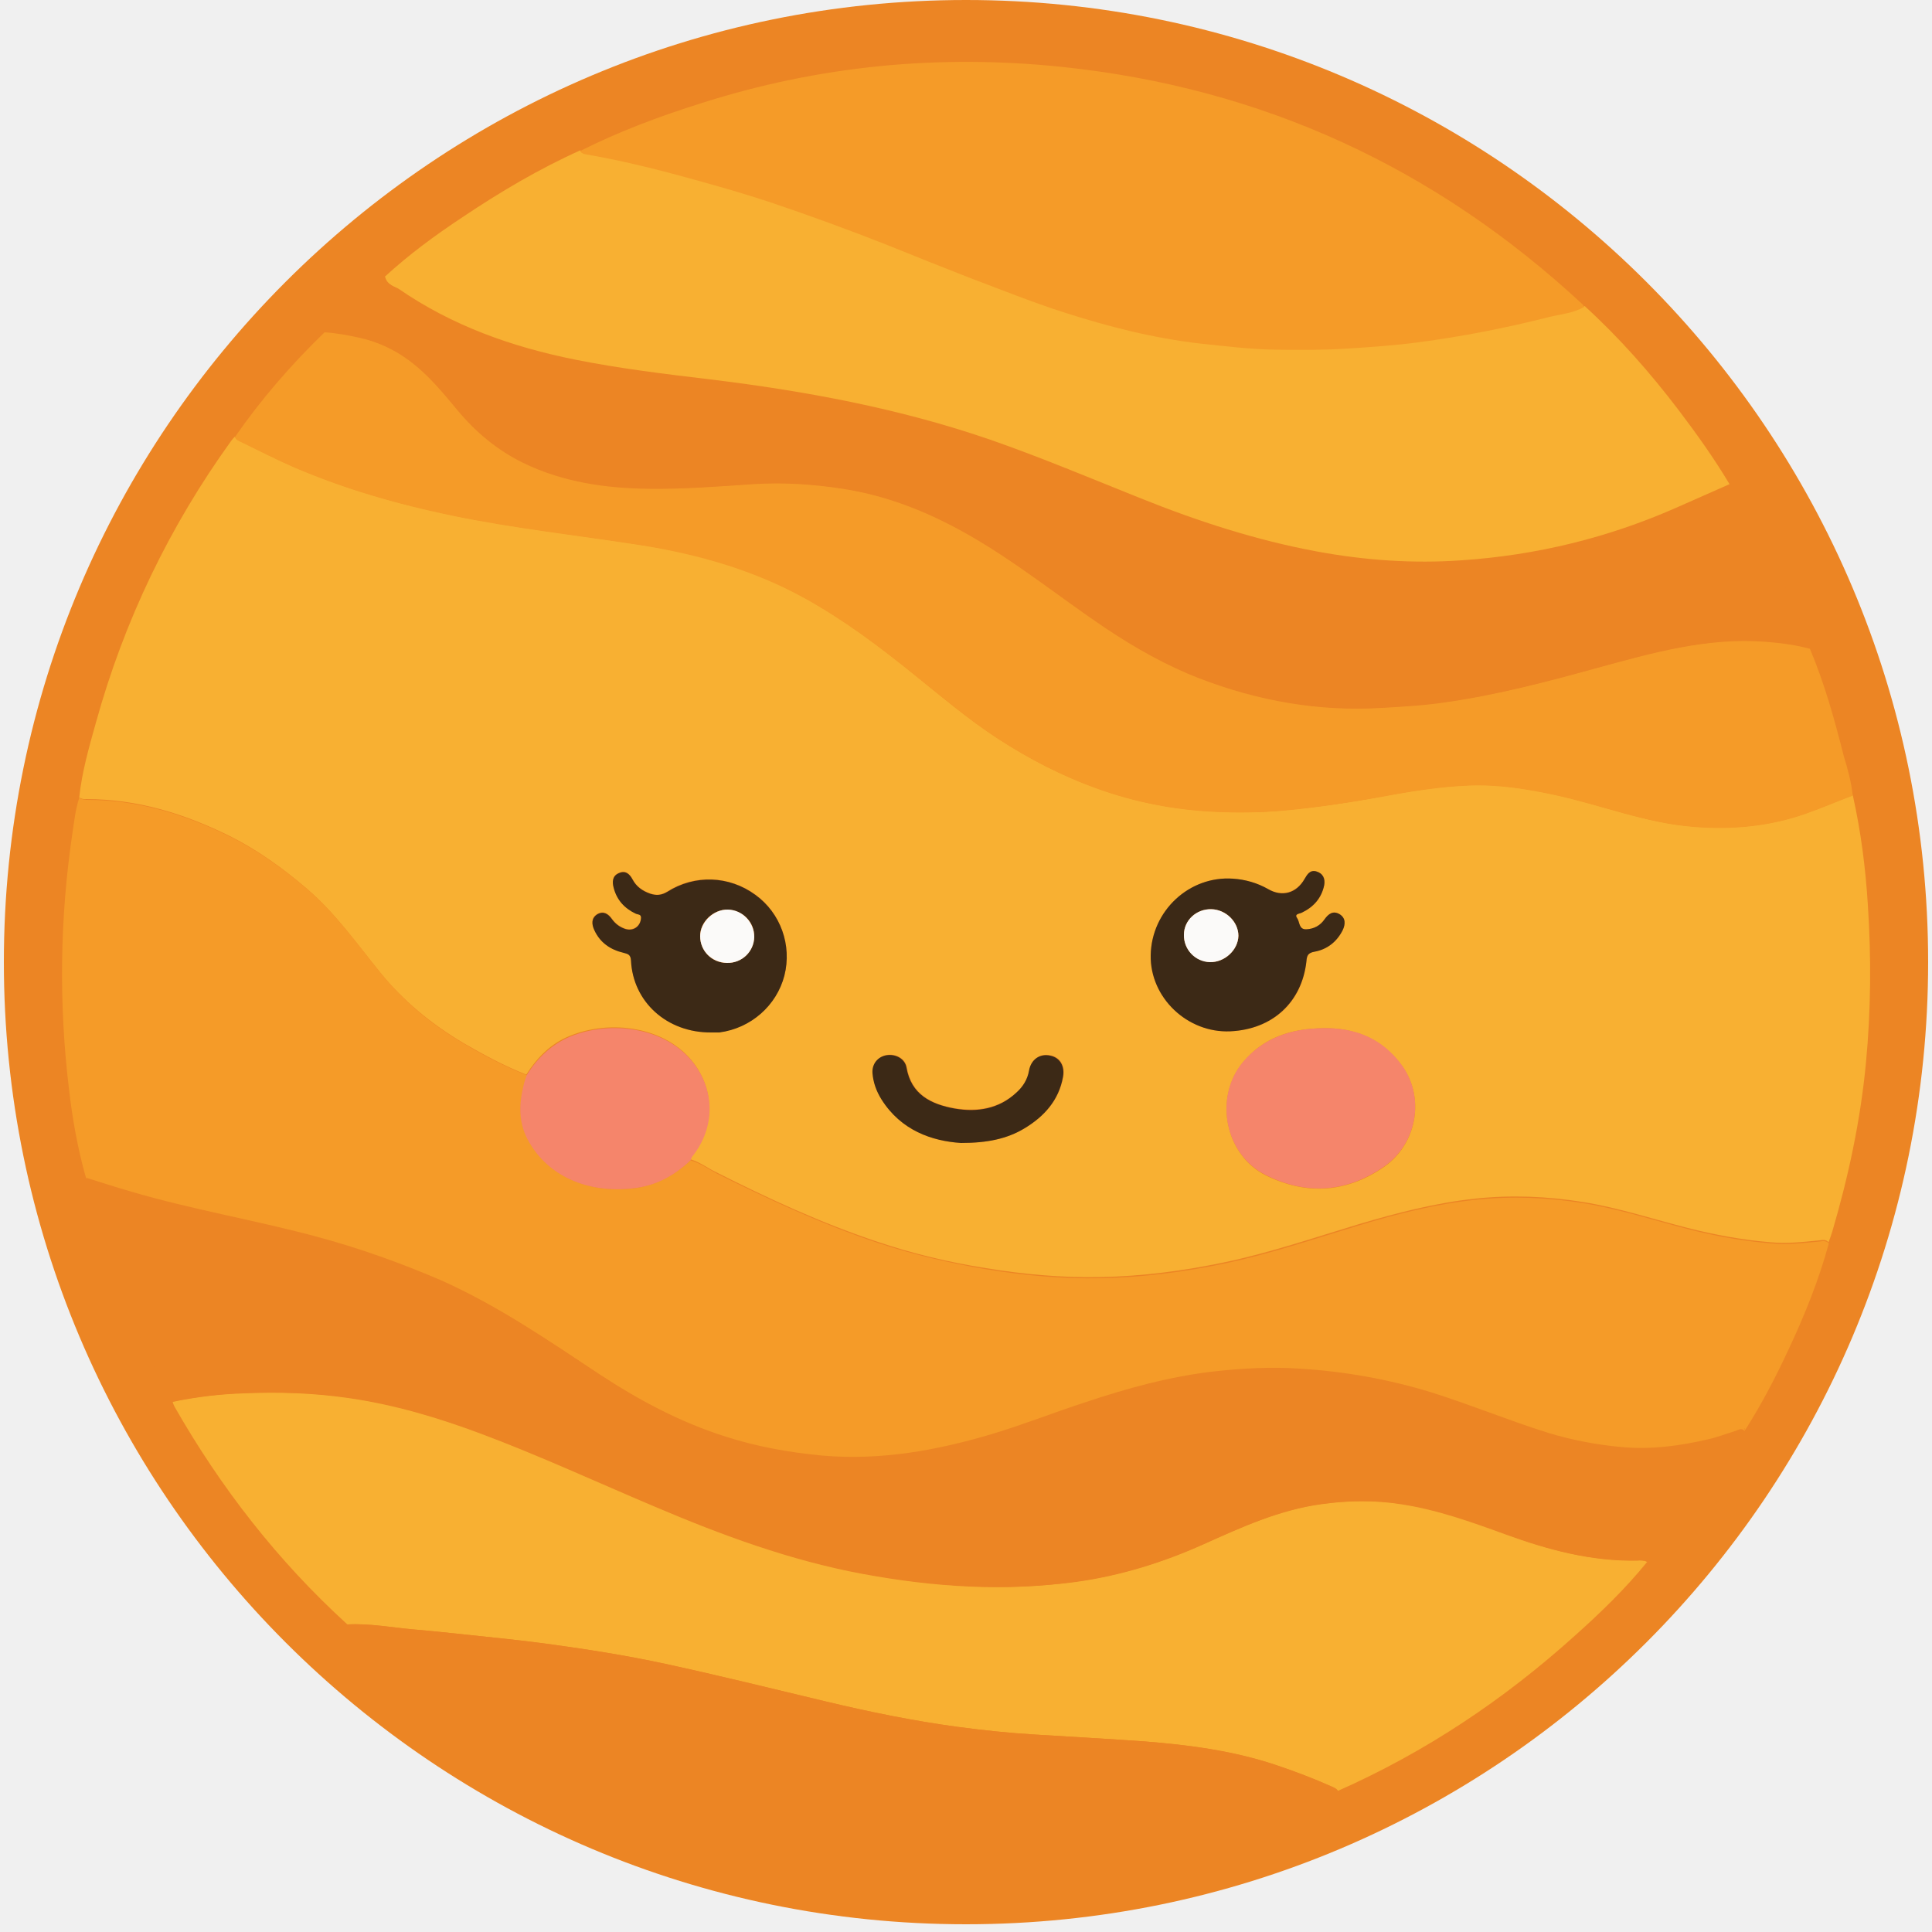
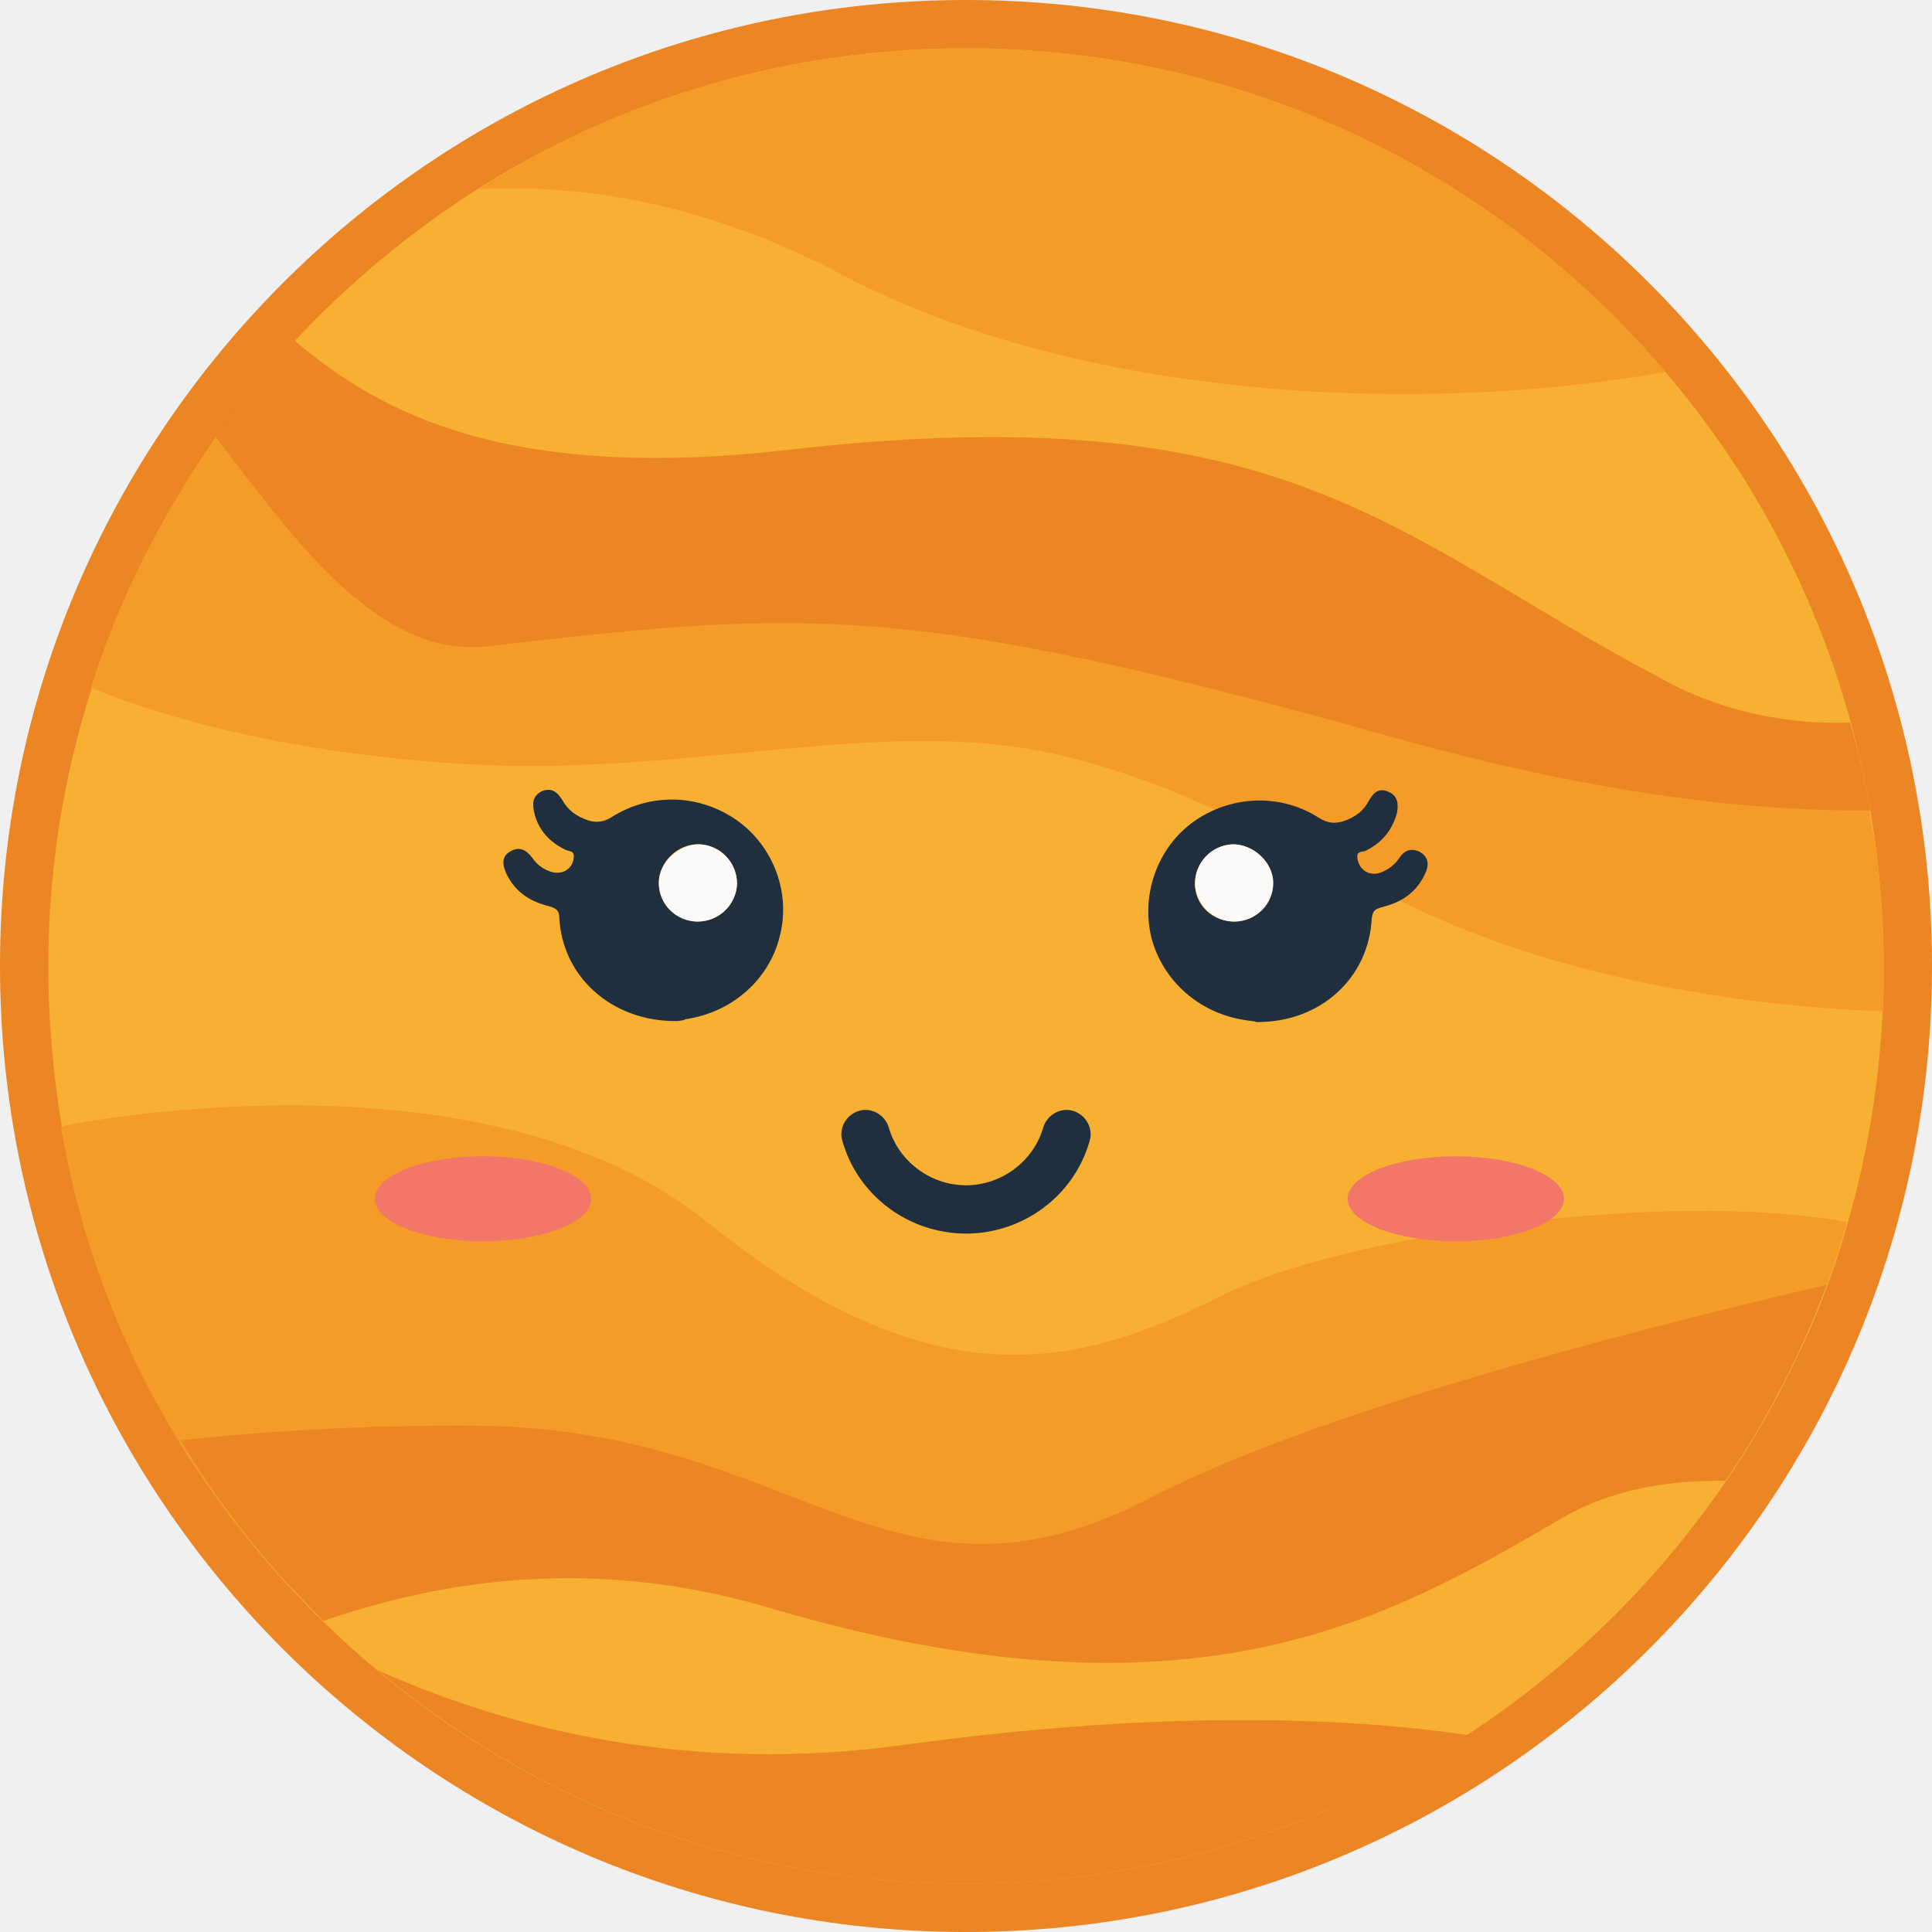
- <svg xmlns="http://www.w3.org/2000/svg" version="1.1" id="Layer_1" x="0px" y="0px" viewBox="0 0 500 500" style="enable-background:new 0 0 500 500;" xml:space="preserve">
+ <svg xmlns="http://www.w3.org/2000/svg" version="1.1" id="Layer_1" x="0px" y="0px" viewBox="0 0 200 200" style="enable-background:new 0 0 200 200;" xml:space="preserve">
  <style type="text/css">
- 	.st0{fill:#5593CE;}
- 	.st1{fill:#F58A21;}
- 	.st2{fill:#FCFBFB;}
- 	.st3{fill:#FECF3F;}
- 	.st4{fill:#F37769;}
- 	.st5{fill:#3E2A15;}
- 	.st6{fill:#FBBC1F;}
- 	.st7{fill:#FED653;}
- 	.st8{fill:#473219;}
- 	.st9{fill:#F69B84;}
- 	.st10{fill:#77D1F3;}
- 	.st11{fill:#61A143;}
- 	.st12{fill:#84C2EA;}
- 	.st13{fill:#F59892;}
- 	.st14{fill:#412F19;}
- 	.st15{fill:#FCFBFA;}
- 	.st16{fill:#E45E39;}
- 	.st17{fill:#C45234;}
- 	.st18{fill:#C45235;}
- 	.st19{fill:#F26C57;}
- 	.st20{fill:#382917;}
- 	.st21{fill:#FDFCFB;}
- 	.st22{fill:#EC8524;}
- 	.st23{fill:#F8B032;}
- 	.st24{fill:#F59B28;}
- 	.st25{fill:#F5856B;}
- 	.st26{fill:#3C2916;}
- 	.st27{fill:#FBFAF9;}
- 	.st28{fill:#67BDC6;}
- 	.st29{fill:#B1DFE5;}
- 	.st30{fill:#9DD5DD;}
- 	.st31{fill:#8BCBD5;}
- 	.st32{fill:#152732;}
- 	.st33{fill:#215D6B;}
- 	.st34{fill:#4C74B9;}
- 	.st35{fill:#7DA9DA;}
- 	.st36{fill:#121D2B;}
- 	.st37{fill:#8C9CCF;}
- 	.st38{fill:#F3F2F3;}
- 	.st39{fill:#B54C33;}
- 	.st40{fill:#D67140;}
- 	.st41{fill:#E88F53;}
- 	.st42{fill:#F8AD71;}
- 	.st43{fill:#28201B;}
- 	.st44{fill:#FCC330;}
- 	.st45{fill:#FDDC65;}
- 	.st46{fill:#F7A280;}
- 	.st47{fill:#4B331B;}
- 	.st48{fill:#EFD1B6;}
- 	.st49{fill:#F8E1C7;}
- 	.st50{fill:#C4A998;}
- 	.st51{fill:#B8A395;}
- 	.st52{fill:#8F7A6F;}
- 	.st53{fill:#162430;}
- 	.st54{fill:#FFFFFF;}
- 	.st55{fill:#939696;}
- 	.st56{fill:#FDFCFC;}
- 	.st57{fill:#B7B8B8;}
- 	.st58{fill:#929595;}
- 	.st59{fill:#F7F5F4;}
- 	.st60{fill:#939595;}
- 	.st61{fill:#949697;}
- 	.st62{fill:#D9D9D9;}
- 	.st63{fill:#261D12;}
- 	.st64{fill:#251E14;}
- 	.st65{fill:#F07F7D;}
- 	.st66{fill:#F3F1F0;}
- 	.st67{fill:#F0EEED;}
- 	.st68{fill:#F58E4E;}
- 	.st69{fill:#F8AE5E;}
- 	.st70{fill:#F9E1C0;}
- 	.st71{fill:#FAC087;}
- 	.st72{fill:#3C2613;}
- 	.st73{fill:#FBF9F9;}
+ 	.st0{fill:#8BCBD5;}
+ 	.st1{fill:#EC8524;}
+ 	.st2{fill:#FED653;}
+ 	.st3{fill:#1F2F3D;}
+ 	.st4{opacity:0.34;}
+ 	.st5{fill:#F58A21;}
+ 	.st6{fill:#D67140;}
+ 	.st7{fill:#C96E43;}
+ 	.st8{fill:#E88F53;}
+ 	.st9{fill:#B54C33;}
+ 	.st10{fill:#F8AE5E;}
+ 	.st11{fill:#FDFCFB;}
+ 	.st12{fill:#F37769;}
+ 	.st13{fill:#F58E4E;}
+ 	.st14{fill:#F9E1C0;}
+ 	.st15{fill:#FAC087;}
+ 	.st16{fill:#FBF9F9;}
+ 	.st17{fill:#4167A0;}
+ 	.st18{fill:#4C74B9;}
+ 	.st19{fill:#7DA9DA;}
+ 	.st20{opacity:0.15;fill:#7DA9DA;}
+ 	.st21{fill:#67BDC6;}
+ 	.st22{fill:#B1DFE5;}
+ 	.st23{fill:#9DD5DD;}
+ 	.st24{fill:#8FD5DC;}
+ 	.st25{fill:#45A4C1;}
+ 	.st26{fill:#77D1F3;}
+ 	.st27{fill:#4AA146;}
+ 	.st28{fill:#FCFBFA;}
+ 	.st29{fill:#FFFFFF;}
+ 	.st30{fill:#F8B032;}
+ 	.st31{fill:#F59B28;}
+ 	.st32{fill:#FBFAF9;}
+ 	.st33{fill:#C45234;}
+ 	.st34{fill:#E45E39;}
+ 	.st35{fill:#939696;}
+ 	.st36{fill:#B7B8B8;}
+ 	.st37{fill:#F05979;}
+ 	.st38{fill:#B7B8B8;stroke:#121C2B;stroke-width:6;stroke-linecap:round;stroke-linejoin:round;stroke-miterlimit:10;}
+ 	.st39{fill:#FBDE84;}
+ 	.st40{fill:#FDC478;}
+ 	.st41{fill:#D88360;}
</style>
-   <g>
-     <circle id="silhouette_00000081649621432684861690000014337493076269228956_" class="st22" cx="250" cy="249" r="249" />
+   <g id="venus">
+     <circle id="silhouette_00000121259761701455554030000002324505878406042540_" class="st1" cx="100" cy="100" r="100" />
    <g>
+       <path id="a" class="st30" d="M195,100c0,1.6,0,3.1-0.1,4.7c-0.4,7.6-1.6,14.9-3.6,21.8c-0.6,2.2-1.3,4.4-2.1,6.5    c-0.9,2.5-1.9,4.9-3.1,7.3c-2.1,4.6-4.6,8.9-7.4,13C161.5,178.5,132.7,195,100,195c-25.9,0-49.3-10.3-66.5-27.1    c-1.2-1.1-2.3-2.3-3.4-3.5c-4.3-4.7-8.2-9.8-11.5-15.2c-6-9.8-10.2-20.8-12.2-32.6C5.5,111.2,5,105.6,5,100    c0-10.1,1.6-19.7,4.5-28.8c2-6.3,4.6-12.2,7.8-17.8c1.6-2.8,3.3-5.5,5.1-8.1c2.5-3.5,5.2-6.9,8.1-10c5.6-6,12-11.3,18.9-15.7    C64.1,10.3,81.4,5,100,5c29,0,55,13,72.4,33.5c8.9,10.4,15.5,22.8,19.2,36.3c0.8,3,1.5,6,2,9C194.5,89.1,195,94.5,195,100z" />
+       <path class="st31" d="M191.2,126.5c-0.6,2.2-1.3,4.4-2.1,6.5c-0.9,2.5-1.9,4.9-3.1,7.3c-5.8,1.2-12.2,2.6-17.9,4.9    c-19.9,7.8-32.3,17.1-49.9,18.8s-39.4-7.8-51.1-6.4c-9.2,1.1-27.5,5.1-37.1,6.8c-4.3-4.7-8.2-9.8-11.5-15.2    c-6-9.8-10.2-20.8-12.2-32.6c0,0,43.3-9.1,66.9,9.9s38.7,15,53.3,7.6C138.7,128,171.9,123,191.2,126.5z" />
+       <path class="st1" d="M189.1,133c-2.7,7.2-6.2,14.1-10.5,20.3c-5.9-0.1-11.8,0.9-16.8,3.8c-17.9,10.4-38.1,22.4-82.3,9.3    c-17.6-5.2-33.4-3-46,1.4c-5.7-5.6-10.7-11.9-14.8-18.7c8.3-0.9,18.7-1.6,30.8-1.5c33.2,0.3,42.7,21.5,69.7,7.4    C136,146.3,167.7,138,189.1,133z" />
+       <path class="st31" d="M172.4,38.5c-25,4.5-60.4,3-85.1-10c-14.2-7.5-27.1-9.5-37.8-8.9C64.1,10.3,81.4,5,100,5    C129,5,155,18,172.4,38.5z" />
+       <path class="st31" d="M195,100c0,1.6,0,3.1-0.1,4.7c-14.6-0.6-33.8-3.3-50.5-11.7c-15.1-7.6-27.7-14.7-42-16    c-16.2-1.5-34.2,3.3-54.3,2.1c-17.7-1.1-30.3-4.5-38.7-7.9c2-6.3,4.6-12.2,7.8-17.8c1.6-2.8,3.3-5.5,5.1-8.1    c0.4-0.5,0.8-1.1,1.2-1.6c0.4-0.6,0.9-1.2,1.3-1.8c0.7-0.9,1.4-1.8,2.1-2.7c0.4-0.5,0.9-1,1.3-1.6c0.1-0.1,0.2-0.2,0.3-0.4    c0.6-0.7,1.2-1.4,1.8-2c7.6,6.4,20.2,15,51,11.5c52,3.7,63.1,9.3,90.4,23.5c0.4,0.2,0.9,0.5,1.3,0.7c5.9,3,12.2,4.2,18.5,4    c0.8,3,1.5,6,2,9C194.5,89.1,195,94.5,195,100z" />
+       <path class="st1" d="M193.6,83.9c-11.6,0.1-27.7-1.5-49.1-7.5c-50-14-60.5-13.4-94-9.5c-11.7,1.4-20.8-12.2-28.2-21.7    c0.4-0.5,0.8-1.1,1.2-1.6c0.4-0.6,0.9-1.2,1.3-1.8c0.7-0.9,1.4-1.8,2.1-2.7c0.4-0.5,0.9-1,1.3-1.6c0.1-0.1,0.2-0.2,0.3-0.4    c0.6-0.7,1.2-1.4,1.8-2c7.6,6.4,20.2,15,51,11.5c51.8-6,63,9,90.4,23.5c0.4,0.2,0.9,0.5,1.3,0.7c5.9,3,12.2,4.2,18.5,4    C192.4,77.8,193.1,80.8,193.6,83.9z" />
      <g>
-         <path class="st23" d="M20.5,206.4c0.7-6.6,2.5-12.9,4.3-19.3c7.3-26.4,19-50.8,35.1-73.1c0.3-0.4,0.6-0.7,0.9-1     c0.3,0.8,1.1,1.1,1.8,1.4c4.5,2.2,9,4.5,13.6,6.5c13.1,5.6,26.7,9.5,40.6,12.4c16.4,3.4,33.2,5.2,49.7,7.8     c14.7,2.3,28.7,6.4,41.7,13.6c10.3,5.7,19.6,12.7,28.6,20c6.9,5.6,13.8,11.4,21.3,16.3c8.2,5.4,16.8,9.8,26.1,13.1     c9.7,3.5,19.7,5.4,30,5.9c6,0.3,12,0.3,18-0.3c8.6-0.8,17.1-2,25.5-3.6c7.5-1.4,15-2.6,22.5-2.9c7.6-0.3,15,0.9,22.4,2.5     c11.9,2.6,23.4,7.3,35.7,8.2c10.1,0.8,19.8-0.1,29.3-3.5c4-1.4,7.9-3.1,11.9-4.6c2.1,9.4,3.3,18.8,3.9,28.4     c0.9,13.6,0.8,27.3-0.5,40.9c-1.4,14.8-4.5,29.3-8.7,43.6c-0.3,0.9-0.6,1.9-1,2.8c-0.6-0.8-1.5-0.6-2.4-0.5     c-4.1,0.4-8.2,0.9-12.5,0.5c-7.3-0.6-14.4-1.9-21.5-3.7c-9-2.3-17.8-5.2-27-6.7c-9.3-1.5-18.6-1.9-28-0.9     c-10.3,1.1-20.3,3.7-30.1,6.6c-11.6,3.5-23,7.4-34.9,9.9c-10.6,2.2-21.2,3.6-32,3.8c-10,0.2-19.8-0.7-29.6-2.3     c-9.5-1.5-18.8-3.7-28-6.8c-14.5-4.8-28.3-11.2-41.8-18c-2.3-1.1-4.3-2.7-6.8-3.4c0.2-0.4,0.4-0.8,0.7-1.2     c5.5-7.2,5.7-16.3,0.3-23.6c-7.1-9.5-21.5-11.5-32.2-7.1c-4.9,2-8.4,5.6-11.2,10c-5.6-2.2-10.8-5-16-8     c-8.3-4.9-15.7-10.9-21.8-18.4c-6.1-7.5-11.6-15.4-19.1-21.8c-6.1-5.2-12.6-9.9-19.8-13.5c-11.7-5.8-23.9-9.6-37.2-9.6     C21.7,206.9,21.1,206.7,20.5,206.4z M342.3,266.1c-8.1,0.1-15.2,2.3-20.6,8.8c-7.6,9.1-4.7,24,5.9,29.3     c10.6,5.2,20.9,4.5,30.6-2.2c8.6-6,10.7-18.2,4.4-26.5C357.6,268.8,350.6,265.9,342.3,266.1z M184.1,267.2c0.2,0,1.2,0,2.1-0.1     c8.2-1.1,14.8-7,16.8-14.7c2-7.8-1-16.2-7.5-20.9c-6.8-4.9-15.8-5.3-22.8-0.8c-1.5,0.9-2.8,1.1-4.4,0.5c-2-0.7-3.6-1.8-4.6-3.7     c-0.8-1.5-1.9-2.4-3.6-1.6c-1.6,0.7-1.7,2.2-1.3,3.7c0.8,3.2,2.8,5.4,5.8,6.8c0.5,0.2,1.4,0.1,1.3,1c-0.1,2.3-2.2,3.7-4.4,2.8     c-1.2-0.5-2.3-1.3-3.1-2.4c-0.9-1.4-2.2-2.2-3.8-1.3c-1.7,1-1.5,2.5-0.8,4.1c1.5,3.3,4.1,5.1,7.6,5.9c1.1,0.3,1.8,0.5,1.9,2     C163.8,259.2,172.6,267.3,184.1,267.2z M318.4,266.9c10.9-0.5,18.6-7.4,19.7-18.1c0.2-1.5,0.4-2.2,2.1-2.5     c3.3-0.6,5.8-2.6,7.3-5.6c0.7-1.5,0.8-3.1-0.8-4.1c-1.7-1.1-2.9-0.1-3.9,1.3c-1.1,1.6-2.7,2.5-4.7,2.6c-2,0.1-1.7-1.9-2.4-2.9     c-0.8-1.1,0.6-1.1,1.2-1.4c3.1-1.4,5.1-3.7,5.8-7.1c0.4-1.7-0.3-3.1-2.1-3.6c-1.6-0.4-2.3,0.8-3,2c-2.2,3.6-5.9,4.6-9.4,2.6     c-2.8-1.6-5.8-2.4-9.1-2.7c-11.2-0.8-21,8.3-21.3,19.8C297.6,258.1,307.3,267.4,318.4,266.9z M248.7,295.8     c6.9,0,11.9-1.1,16.4-3.8c5.2-3.1,9-7.3,10.1-13.4c0.5-2.8-0.8-5-3.3-5.5c-2.7-0.6-5,1-5.5,3.9c-0.4,2.3-1.6,4.1-3.3,5.7     c-4.6,4.2-10.2,5-15.9,4.1c-6.1-1-11.3-3.6-12.5-10.6c-0.4-2.3-2.9-3.6-5.2-3.2c-2.2,0.4-3.7,2.3-3.6,4.7c0.2,2.4,1,4.6,2.3,6.7     C233.2,292.6,241.2,295.3,248.7,295.8z" />
-         <path class="st24" d="M178.7,300.3c2.5,0.7,4.6,2.2,6.8,3.4c13.6,6.8,27.4,13.2,41.8,18c9.1,3,18.5,5.2,28,6.8     c9.8,1.6,19.7,2.5,29.6,2.3c10.8-0.2,21.5-1.6,32-3.8c11.9-2.5,23.3-6.4,34.9-9.9c9.9-3,19.8-5.5,30.1-6.6c9.4-1,18.7-0.6,28,0.9     c9.2,1.5,18,4.4,27,6.7c7,1.8,14.2,3.1,21.5,3.7c4.3,0.4,8.3-0.1,12.5-0.5c0.8-0.1,1.7-0.3,2.4,0.5c-2.6,9.5-6.3,18.7-10.5,27.6     c-3.3,7.1-6.9,14-11.1,20.6c-0.1-0.1-0.2-0.1-0.3-0.2c0.1,0.1,0.1,0.2,0.2,0.3c0,0-0.1,0.2-0.1,0.2c-0.9-0.6-1.7,0-2.4,0.3     c-2.3,0.7-4.5,1.6-6.9,2.1c-7.3,1.7-14.7,2.6-22.3,2c-6.6-0.6-12.9-1.8-19.1-3.7c-10.2-3.1-20.1-7.3-30.3-10.5     c-11.1-3.4-22.4-5.4-34-6.1c-7.3-0.5-14.6-0.1-21.9,0.7c-11.7,1.3-22.8,4.4-33.8,8.1c-7.9,2.6-15.8,5.7-23.8,8.1     c-14.4,4.3-28.9,7-44,5.6c-8.6-0.8-16.9-2.3-25-4.9c-11.7-3.7-22.4-9.4-32.6-16.1C142,347,129,338,114.3,331.6     c-10.7-4.7-21.6-8.5-32.9-11.5c-15.7-4.2-31.8-7-47.4-11.5c-3.9-1.1-7.8-2.4-11.7-3.6c-2.2-7.7-3.6-15.6-4.5-23.6     c-2.6-21.9-2.3-43.7,0.9-65.5c0.5-3.2,0.8-6.4,1.8-9.4c0.6,0.3,1.3,0.5,2,0.5c13.3,0,25.5,3.8,37.2,9.6     c7.2,3.6,13.7,8.3,19.8,13.5c7.5,6.4,13,14.3,19.1,21.8c6.1,7.5,13.4,13.5,21.8,18.4c5.1,3,10.4,5.8,16,8     c-0.3,0.9-0.6,1.8-0.8,2.6c-1.2,4.7-1.4,9.4,1,13.9c5.5,10.4,17,14.3,28.4,12.6C170.2,306.5,174.8,304,178.7,300.3z" />
-         <path class="st23" d="M426.3,404.2c-5.6,6.9-12,13.1-18.6,19c-18.4,16.6-38.7,30.2-61.5,40.3c-0.3-0.5-0.8-0.7-1.3-1     c-4.9-2.2-9.9-4.1-15-5.8c-10.9-3.6-22.2-5.1-33.5-6c-9.5-0.7-19-1.2-28.6-1.8c-6.7-0.4-13.4-1.1-20.1-2     c-11.5-1.6-22.9-3.9-34.2-6.6c-13.8-3.3-27.6-6.7-41.4-9.7c-10.1-2.2-20.4-3.8-30.7-5.2c-6.8-0.9-13.5-1.6-20.3-2.3     c-4.7-0.5-9.4-1-14.1-1.4c-5.7-0.5-11.4-1.6-17.1-1.3c-18-16.4-32.7-35.3-44.7-56.3c-0.2-0.4-0.4-0.8-0.5-1.3     c6.1-1.3,12.3-2,18.4-2.2c9-0.4,18-0.1,27,1.2c11.9,1.7,23.3,5.1,34.5,9.3c15.2,5.7,29.9,12.5,44.8,18.8     c17.4,7.4,35,13.9,53.7,17.4c9.2,1.7,18.5,2.9,27.9,3.3c9.2,0.4,18.3,0,27.5-1.2c11.5-1.6,22.4-5,32.9-9.7     c9.8-4.4,19.6-8.9,30.5-10.4c6.9-1,13.8-1.1,20.7,0c9.3,1.4,18.2,4.6,27,7.8c11,4,22.2,7,34.1,6.8     C424.7,403.8,425.5,403.8,426.3,404.2z" />
-         <path class="st23" d="M99.6,71.6c6.2-5.7,13-10.7,20.1-15.4c9.7-6.5,19.8-12.5,30.5-17.3c0.5,0.6,1.1,0.8,1.8,0.9     c7,1.2,13.9,2.9,20.8,4.6c9,2.3,18,4.8,26.8,7.8c10.2,3.4,20.2,7.1,30.1,11c7.2,2.9,14.4,5.8,21.6,8.6c8,3.1,15.9,6.2,24,8.8     c11.5,3.7,23.2,6.6,35.3,8.1c6.5,0.8,13.1,1.5,19.7,1.6c6.2,0.1,12.4,0.1,18.7-0.3c6-0.4,12.1-0.8,18.1-1.6     c11.4-1.5,22.6-3.7,33.7-6.5c3.1-0.8,6.4-1,9.3-2.7c9,8.2,17,17.3,24.3,26.9c4.7,6.2,9.2,12.5,13.2,19.2c-4.6,2-9.2,4.1-13.8,6.1     c-17.7,7.8-36.2,12.3-55.5,13.6c-12.6,0.9-25.2,0-37.6-2.3c-15.6-2.9-30.7-7.8-45.4-13.7c-13-5.2-25.8-10.6-39-15.2     c-23.5-8.1-47.8-12.6-72.4-15.6c-11.7-1.4-23.4-2.8-34.9-5.1c-16.5-3.3-32-8.8-45.9-18.4C101.7,74,99.9,73.5,99.6,71.6z" />
-         <path class="st22" d="M426.3,404.2c-0.8-0.4-1.6-0.4-2.5-0.4c-11.9,0.3-23.1-2.7-34.1-6.8c-8.8-3.2-17.7-6.4-27-7.8     c-6.8-1-13.8-0.9-20.7,0c-10.9,1.5-20.7,6-30.5,10.4c-10.5,4.7-21.4,8.1-32.9,9.7c-9.1,1.3-18.3,1.7-27.5,1.2     c-9.4-0.4-18.7-1.6-27.9-3.3c-18.7-3.5-36.3-10-53.7-17.4c-14.9-6.3-29.6-13.1-44.8-18.8c-11.2-4.2-22.6-7.6-34.5-9.3     c-9-1.3-18-1.5-27-1.2c-6.2,0.2-12.4,1-18.4,2.2c-6-10.2-10.8-21-14.9-32c-2.9-7.9-5.5-15.9-7.3-24.1c-0.1-0.6-0.2-1.2-0.3-1.8     c3.9,1.2,7.8,2.5,11.7,3.6c15.6,4.6,31.7,7.3,47.4,11.5c11.3,3,22.2,6.9,32.9,11.5C129,338,142,347,155.2,355.7     c10.2,6.7,20.9,12.4,32.6,16.1c8.1,2.6,16.5,4.1,25,4.9c15.1,1.3,29.6-1.3,44-5.6c8-2.4,15.8-5.5,23.8-8.1     c11-3.7,22.2-6.8,33.8-8.1c7.3-0.8,14.6-1.2,21.9-0.7c11.5,0.7,22.9,2.7,34,6.1c10.2,3.2,20.1,7.3,30.3,10.5     c6.2,1.9,12.6,3.1,19.1,3.7c7.6,0.7,15-0.3,22.3-2c2.3-0.5,4.6-1.4,6.9-2.1c0.8-0.2,1.5-0.9,2.4-0.3     C444.3,382.4,435.9,393.8,426.3,404.2z" />
-         <path class="st24" d="M479.5,205.9c-4,1.5-7.9,3.2-11.9,4.6c-9.5,3.4-19.3,4.3-29.3,3.5c-12.4-1-23.8-5.6-35.7-8.2     c-7.4-1.6-14.8-2.8-22.4-2.5c-7.6,0.3-15.1,1.5-22.5,2.9c-8.4,1.5-16.9,2.8-25.5,3.6c-6,0.5-12,0.6-18,0.3     c-10.2-0.5-20.2-2.4-30-5.9c-9.3-3.3-17.9-7.8-26.1-13.1c-7.5-4.9-14.3-10.7-21.3-16.3c-9-7.3-18.3-14.3-28.6-20     c-13.1-7.2-27.1-11.2-41.7-13.6c-16.6-2.6-33.3-4.4-49.7-7.8c-13.9-2.9-27.5-6.8-40.6-12.4c-4.6-2-9.1-4.3-13.6-6.5     c-0.7-0.3-1.5-0.6-1.8-1.4c6.8-9.8,14.6-18.8,23.2-27.1c3.2,0.2,6.3,0.8,9.4,1.5c4.4,1,8.5,2.9,12.2,5.6c5.1,3.7,9,8.5,12.9,13.2     c4.7,5.6,10.1,10.1,16.7,13.4c10.4,5.1,21.6,6.7,33,6.8c8.9,0.1,17.8-0.6,26.7-1.2c7.7-0.5,15.5,0,23.2,1.2     c11.1,1.7,21.3,5.7,30.9,11c13.1,7.2,24.7,16.7,37,25c7.8,5.2,15.9,9.8,24.5,13.1c15.1,5.8,30.8,8.6,47.1,7.6     c5.4-0.3,10.8-0.6,16.2-1.4c13.4-1.9,26.4-5.3,39.4-8.9c14.3-3.9,28.6-8,43.8-6.8c3.9,0.3,7.7,0.8,11.4,1.8     c3.8,9,6.4,18.4,8.8,27.9C478.2,199,479.1,202.4,479.5,205.9z" />
-         <path class="st22" d="M468.5,167.8c-3.7-1-7.6-1.5-11.4-1.8c-15.2-1.2-29.5,2.9-43.8,6.8c-13,3.6-26,7-39.4,8.9     c-5.4,0.7-10.8,1.1-16.2,1.4c-16.3,1-32-1.8-47.1-7.6c-8.7-3.4-16.8-7.9-24.5-13.1c-12.4-8.3-23.9-17.7-37-25     c-9.7-5.3-19.9-9.3-30.9-11c-7.7-1.2-15.5-1.7-23.2-1.2c-8.9,0.6-17.8,1.3-26.7,1.2c-11.4-0.2-22.6-1.7-33-6.8     c-6.6-3.2-12-7.8-16.7-13.4c-3.9-4.7-7.9-9.5-12.9-13.2c-3.7-2.6-7.8-4.5-12.2-5.6c-3.1-0.7-6.2-1.4-9.4-1.5     c4.9-5.1,10-10,15.6-14.2c0.4,1.8,2.1,2.4,3.4,3.2c13.9,9.6,29.4,15.1,45.9,18.4c11.6,2.3,23.2,3.7,34.9,5.1     c24.6,3,48.9,7.5,72.4,15.6c13.2,4.6,26.1,10,39,15.2c14.7,5.9,29.7,10.8,45.4,13.7c12.4,2.3,25,3.2,37.6,2.3     c19.3-1.3,37.8-5.8,55.5-13.6c4.6-2,9.2-4.1,13.8-6.1c5.4,8,9.8,16.6,13.9,25.3C464.1,156.3,466.7,161.8,468.5,167.8z" />
-         <path class="st24" d="M410,79.4c-2.8,1.7-6.2,1.9-9.3,2.7c-11.1,2.8-22.3,5-33.7,6.5c-6,0.8-12,1.2-18.1,1.6     c-6.2,0.4-12.4,0.4-18.7,0.3c-6.6-0.1-13.1-0.9-19.7-1.6c-12.1-1.4-23.8-4.4-35.3-8.1c-8.1-2.6-16-5.8-24-8.8     c-7.2-2.8-14.4-5.7-21.6-8.6c-9.9-3.9-20-7.6-30.1-11c-8.8-2.9-17.8-5.4-26.8-7.8c-6.9-1.8-13.8-3.4-20.8-4.6     c-0.7-0.1-1.4-0.3-1.8-0.9c10.1-5.1,20.6-9,31.4-12.4C211.9,17,243,14,274.7,17.3c52.1,5.4,96.9,26.2,134.9,61.5     C409.8,79,409.9,79.2,410,79.4z" />
-         <path class="st22" d="M90,420.4c5.8-0.3,11.4,0.8,17.1,1.3c4.7,0.4,9.4,0.9,14.1,1.4c6.8,0.7,13.5,1.4,20.3,2.3     c10.3,1.4,20.5,3,30.7,5.2c13.9,3,27.6,6.4,41.4,9.7c11.3,2.7,22.7,5.1,34.2,6.6c6.7,0.9,13.4,1.6,20.1,2     c9.5,0.6,19,1.1,28.6,1.8c11.4,0.9,22.7,2.4,33.5,6c5.1,1.7,10.1,3.6,15,5.8c0.5,0.2,1,0.5,1.3,1c-14.3,6.6-29.2,11.4-44.6,14.9     c-24.1,5.4-48.5,7-73.1,4.5c-50.7-5.1-95.1-24.5-133.2-57.6C93.5,423.7,91.8,422,90,420.4z" />
-         <path class="st22" d="M451.5,369.9c-0.1-0.1-0.1-0.2-0.2-0.3c0.1,0.1,0.2,0.1,0.3,0.2C451.6,369.8,451.5,369.9,451.5,369.9z" />
-         <path class="st25" d="M178.7,300.3c-3.9,3.7-8.4,6.3-13.8,7.1c-11.4,1.7-22.9-2.2-28.4-12.6c-2.3-4.4-2.2-9.1-1-13.9     c0.2-0.9,0.5-1.8,0.8-2.6c2.7-4.4,6.3-7.9,11.2-10c10.7-4.4,25.1-2.4,32.2,7.1c5.4,7.3,5.2,16.5-0.3,23.6     C179,299.4,178.9,299.9,178.7,300.3z" />
-         <path class="st25" d="M342.3,266.1c8.4-0.2,15.3,2.6,20.3,9.3c6.3,8.4,4.2,20.5-4.4,26.5c-9.7,6.7-20,7.5-30.6,2.2     c-10.7-5.3-13.5-20.2-5.9-29.3C327.1,268.5,334.2,266.2,342.3,266.1z" />
-         <path class="st26" d="M184.1,267.2c-11.6,0.1-20.3-8-20.8-18.6c-0.1-1.5-0.7-1.7-1.9-2c-3.4-0.8-6.1-2.6-7.6-5.9     c-0.7-1.5-0.8-3.1,0.8-4.1c1.6-0.9,2.8-0.1,3.8,1.3c0.8,1.1,1.8,1.9,3.1,2.4c2.2,0.9,4.3-0.4,4.4-2.8c0-0.9-0.8-0.8-1.3-1     c-3-1.4-5-3.6-5.8-6.8c-0.4-1.5-0.3-3,1.3-3.7c1.7-0.8,2.8,0.1,3.6,1.6c1,1.9,2.6,3,4.6,3.7c1.6,0.5,2.9,0.4,4.4-0.5     c7.1-4.5,16-4.2,22.8,0.8c6.5,4.7,9.5,13,7.5,20.9c-2,7.7-8.6,13.6-16.8,14.7C185.3,267.2,184.4,267.2,184.1,267.2z M188.1,249.2     c3.9,0.1,7-2.9,7.1-6.7c0.1-3.8-2.9-6.9-6.8-7.1c-3.8-0.1-7.3,3.2-7.2,6.9C181.2,246.1,184.2,249.2,188.1,249.2z" />
-         <path class="st26" d="M318.4,266.9c-11.1,0.5-20.8-8.7-20.6-19.7c0.2-11.5,10-20.6,21.3-19.8c3.2,0.2,6.3,1.1,9.1,2.7     c3.6,2.1,7.3,1.1,9.4-2.6c0.7-1.2,1.4-2.4,3-2c1.8,0.5,2.4,1.9,2.1,3.6c-0.7,3.3-2.7,5.6-5.8,7.1c-0.6,0.3-2,0.3-1.2,1.4     c0.7,1,0.4,3,2.4,2.9c2-0.1,3.6-1,4.7-2.6c1-1.4,2.2-2.3,3.9-1.3c1.6,1,1.5,2.6,0.8,4.1c-1.5,3-4,5-7.3,5.6c-1.7,0.3-2,1-2.1,2.5     C336.9,259.4,329.3,266.4,318.4,266.9z M313.5,235.3c-3.9-0.1-7.1,2.9-7.1,6.6c-0.1,3.8,2.9,6.9,6.7,7.1c3.8,0.1,7.3-3.1,7.4-6.8     C320.5,238.6,317.3,235.4,313.5,235.3z" />
-         <path class="st26" d="M248.7,295.8c-7.5-0.5-15.5-3.2-20.6-11.3c-1.3-2.1-2.1-4.3-2.3-6.7c-0.2-2.4,1.3-4.3,3.6-4.7     c2.4-0.4,4.8,0.9,5.2,3.2c1.2,7,6.4,9.5,12.5,10.6c5.8,1,11.4,0.1,15.9-4.1c1.7-1.5,2.9-3.4,3.3-5.7c0.5-2.9,2.8-4.5,5.5-3.9     c2.5,0.5,3.8,2.7,3.3,5.5c-1.1,6.1-4.9,10.3-10.1,13.4C260.6,294.7,255.6,295.8,248.7,295.8z" />
-         <path class="st27" d="M188.1,249.2c-3.9-0.1-6.9-3.1-6.9-6.9c0-3.7,3.5-7,7.2-6.9c3.8,0.1,6.8,3.3,6.8,7.1     C195.1,246.3,192,249.3,188.1,249.2z" />
-         <path class="st27" d="M313.5,235.3c3.8,0.1,7,3.3,7,6.9c-0.1,3.7-3.6,6.9-7.4,6.8c-3.8-0.1-6.8-3.3-6.7-7.1     C306.4,238.2,309.6,235.2,313.5,235.3z" />
+         <g>
+           <g>
+             <g>
+               <path class="st3" d="M69.9,105.7c-6.6,0-11.7-4.6-12-10.7c0-0.8-0.4-1-1.1-1.2c-2-0.5-3.5-1.5-4.4-3.4        c-0.4-0.9-0.5-1.8,0.5-2.3c0.9-0.5,1.6-0.1,2.2,0.7c0.4,0.6,1,1.1,1.8,1.4c1.3,0.5,2.5-0.3,2.5-1.6c0-0.5-0.5-0.5-0.8-0.6        c-1.7-0.8-2.9-2.1-3.3-3.9c-0.2-0.9-0.2-1.7,0.8-2.2c1-0.4,1.6,0.1,2.1,0.9c0.6,1.1,1.5,1.7,2.6,2.1c0.9,0.3,1.7,0.2,2.5-0.3        c4.1-2.6,9.2-2.4,13.1,0.4c3.7,2.7,5.5,7.5,4.3,12c-1.1,4.4-4.9,7.8-9.7,8.5C70.6,105.7,70,105.7,69.9,105.7z M72.2,95.4        c2.2,0,4-1.7,4.1-3.9c0-2.2-1.7-4-3.9-4.1c-2.2-0.1-4.2,1.8-4.2,4C68.2,93.6,69.9,95.3,72.2,95.4z" />
+             </g>
+             <path class="st32" d="M72.2,95.4c-2.2,0-4-1.8-4-4c0-2.1,2-4,4.2-4c2.2,0.1,3.9,1.9,3.9,4.1C76.2,93.7,74.4,95.4,72.2,95.4z" />
+           </g>
+         </g>
+         <g>
+           <g>
+             <g>
+               <path class="st3" d="M128.9,105.6c-4.7-0.7-8.5-4-9.7-8.5c-1.1-4.5,0.6-9.3,4.3-12c3.9-2.8,9.1-3,13.1-0.4        c0.8,0.5,1.6,0.6,2.5,0.3c1.2-0.4,2.1-1.1,2.6-2.1c0.5-0.9,1.1-1.4,2.1-0.9c0.9,0.4,1,1.3,0.8,2.2c-0.5,1.8-1.6,3.1-3.3,3.9        c-0.3,0.1-0.8,0-0.8,0.6c0.1,1.3,1.2,2.1,2.5,1.6c0.7-0.3,1.3-0.7,1.8-1.4c0.5-0.8,1.2-1.2,2.2-0.7c1,0.6,0.9,1.5,0.5,2.3        c-0.9,1.9-2.4,2.9-4.4,3.4c-0.7,0.2-1,0.3-1.1,1.2c-0.3,6.1-5.3,10.8-12,10.7C130,105.7,129.4,105.7,128.9,105.6z M131.8,91.4        c0-2.1-2-4-4.2-4c-2.2,0.1-3.9,1.9-3.9,4.1c0,2.2,1.8,3.9,4.1,3.9C130.1,95.3,131.8,93.6,131.8,91.4z" />
+             </g>
+             <path class="st32" d="M127.8,95.4c2.2,0,4-1.8,4-4c0-2.1-2-4-4.2-4c-2.2,0.1-3.9,1.9-3.9,4.1C123.8,93.7,125.6,95.4,127.8,95.4       z" />
+           </g>
+         </g>
+       </g>
+       <g>
+         <ellipse class="st12" cx="50" cy="124.1" rx="11.2" ry="4.4" />
+       </g>
+       <g>
+         <ellipse class="st12" cx="150.7" cy="124.1" rx="11.2" ry="4.4" />
+       </g>
+       <path class="st1" d="M100,195c19.1,0,37-5.7,51.9-15.4c-15.3-2.2-34.6-2.2-58.1,1c-22.3,3.1-40.8-1.5-54.7-7.7    C55.6,186.7,76.8,195,100,195z" />
+       <g>
+         <g>
+           <path class="st3" d="M100,127.7c-5.9,0-11.2-3.9-12.8-9.6c-0.4-1.3,0.4-2.7,1.7-3.1c1.3-0.4,2.7,0.4,3.1,1.7c1,3.5,4.3,6,8,6      s7-2.5,8-6c0.4-1.3,1.8-2.1,3.1-1.7c1.3,0.4,2.1,1.8,1.7,3.1C111.2,123.8,105.9,127.7,100,127.7z" />
+         </g>
      </g>
    </g>
  </g>
</svg>
